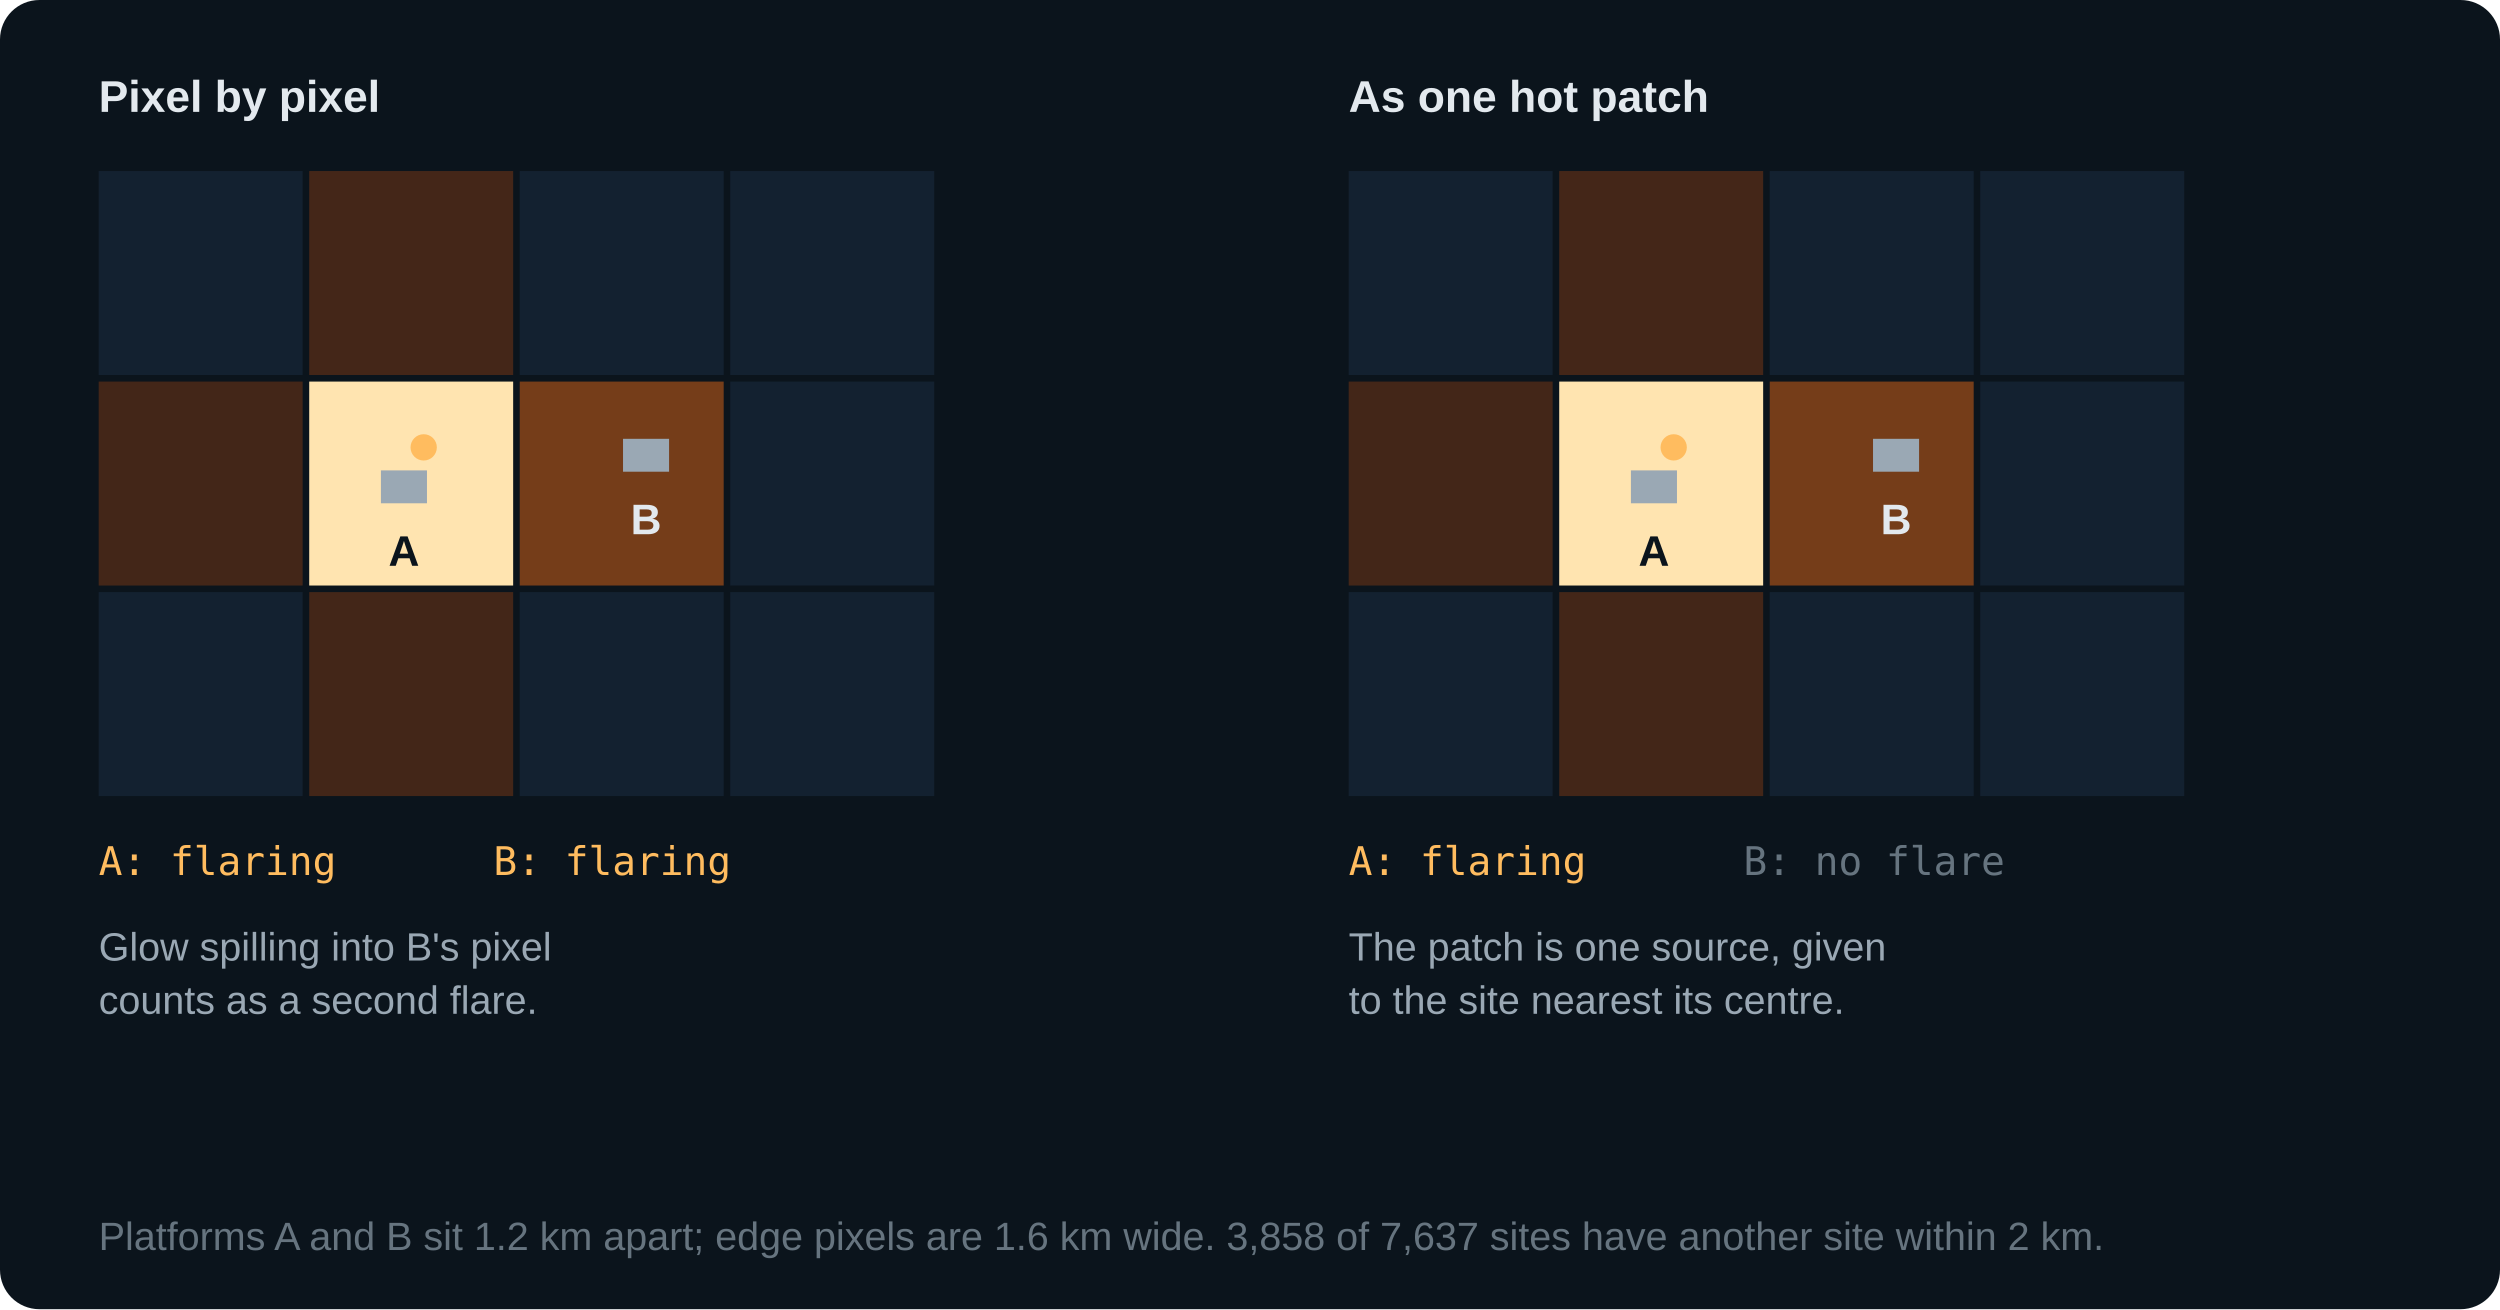
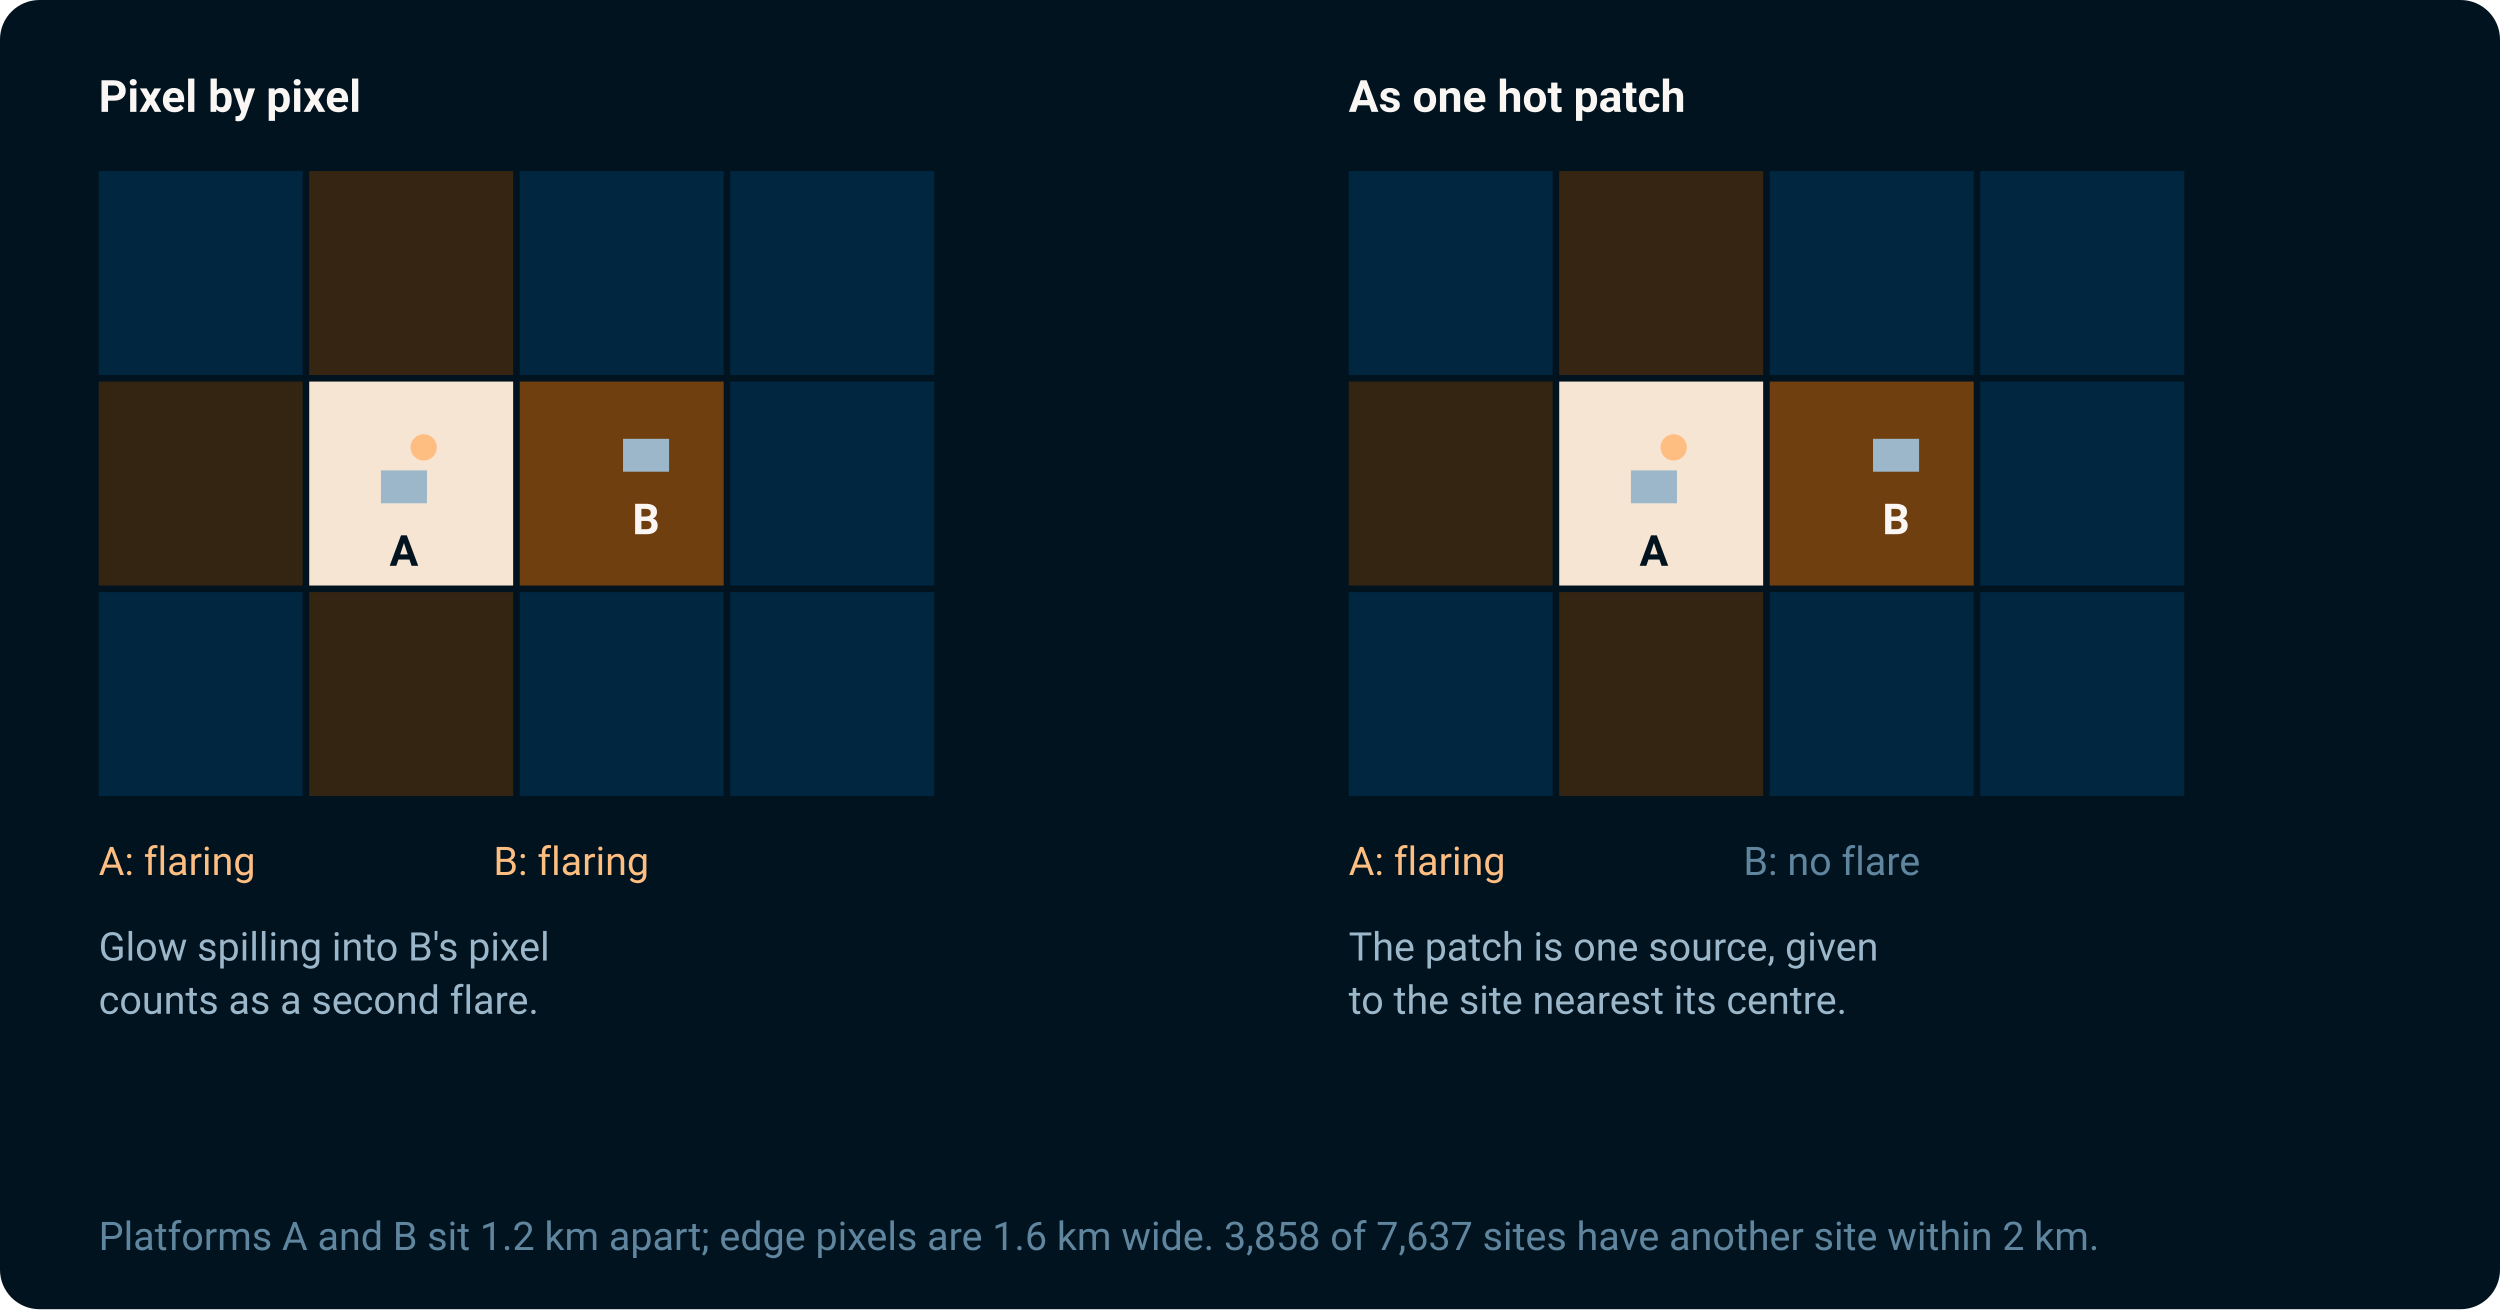
<svg xmlns="http://www.w3.org/2000/svg" viewBox="0 0 760 398" width="760" height="398" role="img" aria-label="Assigning one flare to one of two nearby platforms">
-   <rect width="760" height="398" rx="12" fill="#0b141c" />
-   <text x="30.0" y="34.0" fill="#e3e9ee" font-size="13.5" font-family="Archivo, 'Helvetica Neue', Arial, sans-serif" text-anchor="start" font-weight="650">Pixel by pixel</text>
-   <rect x="30.0" y="52.0" width="62.0" height="62.0" fill="#132130" rx="0" opacity="1" />
-   <rect x="94.0" y="52.0" width="62.0" height="62.0" fill="#923f13" rx="0" opacity="0.428" />
-   <rect x="158.0" y="52.0" width="62.0" height="62.0" fill="#132130" rx="0" opacity="1" />
-   <rect x="222.0" y="52.0" width="62.0" height="62.0" fill="#132130" rx="0" opacity="1" />
-   <rect x="30.0" y="116.0" width="62.0" height="62.0" fill="#923f13" rx="0" opacity="0.415" />
-   <rect x="94.0" y="116.0" width="62.0" height="62.0" fill="#ffe4b0" rx="0" opacity="1.0" />
-   <rect x="158.0" y="116.0" width="62.0" height="62.0" fill="#c95d18" rx="0" opacity="0.558" />
-   <rect x="222.0" y="116.0" width="62.0" height="62.0" fill="#132130" rx="0" opacity="1" />
-   <rect x="30.0" y="180.0" width="62.0" height="62.0" fill="#132130" rx="0" opacity="1" />
-   <rect x="94.0" y="180.0" width="62.0" height="62.0" fill="#923f13" rx="0" opacity="0.415" />
-   <rect x="158.0" y="180.0" width="62.0" height="62.0" fill="#132130" rx="0" opacity="1" />
-   <rect x="222.0" y="180.0" width="62.0" height="62.0" fill="#132130" rx="0" opacity="1" />
-   <rect x="115.8" y="143.0" width="14.0" height="10.0" fill="#9aa8b4" rx="0" />
-   <rect x="189.4" y="133.4" width="14.0" height="10.0" fill="#9aa8b4" rx="0" />
-   <text x="122.8" y="172.0" fill="#0b141c" font-size="13" font-family="Archivo, 'Helvetica Neue', Arial, sans-serif" text-anchor="middle" font-weight="700">A</text>
-   <text x="196.4" y="162.4" fill="#e3e9ee" font-size="13" font-family="Archivo, 'Helvetica Neue', Arial, sans-serif" text-anchor="middle" font-weight="700">B</text>
-   <circle cx="128.8" cy="136.0" r="4" fill="#ffbc5f" />
-   <text x="30.0" y="266.0" fill="#ffbc5f" font-size="12" font-family="'IBM Plex Mono', Menlo, Consolas, monospace" text-anchor="start" font-weight="400">A: flaring</text>
-   <text x="150.0" y="266.0" fill="#ffbc5f" font-size="12" font-family="'IBM Plex Mono', Menlo, Consolas, monospace" text-anchor="start" font-weight="400">B: flaring</text>
-   <text x="30.0" y="292.0" fill="#9aa8b4" font-size="12" font-family="Archivo, 'Helvetica Neue', Arial, sans-serif" text-anchor="start" font-weight="400">Glow spilling into B's pixel</text>
-   <text x="30.0" y="308.2" fill="#9aa8b4" font-size="12" font-family="Archivo, 'Helvetica Neue', Arial, sans-serif" text-anchor="start" font-weight="400">counts as a second flare.</text>
-   <text x="410.0" y="34.0" fill="#e3e9ee" font-size="13.5" font-family="Archivo, 'Helvetica Neue', Arial, sans-serif" text-anchor="start" font-weight="650">As one hot patch</text>
-   <rect x="410.0" y="52.0" width="62.0" height="62.0" fill="#132130" rx="0" opacity="1" />
-   <rect x="474.0" y="52.0" width="62.0" height="62.0" fill="#923f13" rx="0" opacity="0.428" />
-   <rect x="538.0" y="52.0" width="62.0" height="62.0" fill="#132130" rx="0" opacity="1" />
-   <rect x="602.0" y="52.0" width="62.0" height="62.0" fill="#132130" rx="0" opacity="1" />
-   <rect x="410.0" y="116.0" width="62.0" height="62.0" fill="#923f13" rx="0" opacity="0.415" />
-   <rect x="474.0" y="116.0" width="62.0" height="62.0" fill="#ffe4b0" rx="0" opacity="1.0" />
-   <rect x="538.0" y="116.0" width="62.0" height="62.0" fill="#c95d18" rx="0" opacity="0.558" />
-   <rect x="602.0" y="116.0" width="62.0" height="62.0" fill="#132130" rx="0" opacity="1" />
-   <rect x="410.0" y="180.0" width="62.0" height="62.0" fill="#132130" rx="0" opacity="1" />
-   <rect x="474.0" y="180.0" width="62.0" height="62.0" fill="#923f13" rx="0" opacity="0.415" />
-   <rect x="538.0" y="180.0" width="62.0" height="62.0" fill="#132130" rx="0" opacity="1" />
-   <rect x="602.0" y="180.0" width="62.0" height="62.0" fill="#132130" rx="0" opacity="1" />
-   <rect x="495.8" y="143.0" width="14.0" height="10.0" fill="#9aa8b4" rx="0" />
-   <rect x="569.4" y="133.4" width="14.0" height="10.0" fill="#9aa8b4" rx="0" />
-   <text x="502.8" y="172.0" fill="#0b141c" font-size="13" font-family="Archivo, 'Helvetica Neue', Arial, sans-serif" text-anchor="middle" font-weight="700">A</text>
-   <text x="576.4" y="162.4" fill="#e3e9ee" font-size="13" font-family="Archivo, 'Helvetica Neue', Arial, sans-serif" text-anchor="middle" font-weight="700">B</text>
-   <circle cx="508.8" cy="136.0" r="4" fill="#ffbc5f" />
-   <text x="410.0" y="266.0" fill="#ffbc5f" font-size="12" font-family="'IBM Plex Mono', Menlo, Consolas, monospace" text-anchor="start" font-weight="400">A: flaring</text>
-   <text x="530.0" y="266.0" fill="#66747f" font-size="12" font-family="'IBM Plex Mono', Menlo, Consolas, monospace" text-anchor="start" font-weight="400">B: no flare</text>
-   <text x="410.0" y="292.0" fill="#9aa8b4" font-size="12" font-family="Archivo, 'Helvetica Neue', Arial, sans-serif" text-anchor="start" font-weight="400">The patch is one source, given</text>
-   <text x="410.0" y="308.2" fill="#9aa8b4" font-size="12" font-family="Archivo, 'Helvetica Neue', Arial, sans-serif" text-anchor="start" font-weight="400">to the site nearest its centre.</text>
-   <text x="30.0" y="380.0" fill="#66747f" font-size="12" font-family="Archivo, 'Helvetica Neue', Arial, sans-serif" text-anchor="start" font-weight="400">Platforms A and B sit 1.2 km apart; edge pixels are 1.6 km wide. 3,858 of 7,637 sites have another site within 2 km.</text>
+   <rect width="760" height="398" rx="12" fill="#00131F" />
+   <text x="30.0" y="34.0" fill="#F9F6F3" font-size="13.5" font-family="'PP Neue Montreal', Roboto, Arial, sans-serif" text-anchor="start" font-weight="650">Pixel by pixel</text>
+   <rect x="30.0" y="52.0" width="62.0" height="62.0" fill="#002640" rx="0" opacity="1" />
+   <rect x="94.0" y="52.0" width="62.0" height="62.0" fill="#7E3D01" rx="0" opacity="0.428" />
+   <rect x="158.0" y="52.0" width="62.0" height="62.0" fill="#002640" rx="0" opacity="1" />
+   <rect x="222.0" y="52.0" width="62.0" height="62.0" fill="#002640" rx="0" opacity="1" />
+   <rect x="30.0" y="116.0" width="62.0" height="62.0" fill="#7E3D01" rx="0" opacity="0.415" />
+   <rect x="94.0" y="116.0" width="62.0" height="62.0" fill="#F7E5D4" rx="0" opacity="1.0" />
+   <rect x="158.0" y="116.0" width="62.0" height="62.0" fill="#CA6202" rx="0" opacity="0.558" />
+   <rect x="222.0" y="116.0" width="62.0" height="62.0" fill="#002640" rx="0" opacity="1" />
+   <rect x="30.0" y="180.0" width="62.0" height="62.0" fill="#002640" rx="0" opacity="1" />
+   <rect x="94.0" y="180.0" width="62.0" height="62.0" fill="#7E3D01" rx="0" opacity="0.415" />
+   <rect x="158.0" y="180.0" width="62.0" height="62.0" fill="#002640" rx="0" opacity="1" />
+   <rect x="222.0" y="180.0" width="62.0" height="62.0" fill="#002640" rx="0" opacity="1" />
+   <rect x="115.8" y="143.0" width="14.0" height="10.0" fill="#9CB7C9" rx="0" />
+   <rect x="189.4" y="133.4" width="14.0" height="10.0" fill="#9CB7C9" rx="0" />
+   <text x="122.8" y="172.0" fill="#00131F" font-size="13" font-family="'PP Neue Montreal', Roboto, Arial, sans-serif" text-anchor="middle" font-weight="700">A</text>
+   <text x="196.4" y="162.4" fill="#F9F6F3" font-size="13" font-family="'PP Neue Montreal', Roboto, Arial, sans-serif" text-anchor="middle" font-weight="700">B</text>
+   <circle cx="128.8" cy="136.0" r="4" fill="#FEBD81" />
+   <text x="30.0" y="266.0" fill="#FEBD81" font-size="12" font-family="Roboto, Arial, sans-serif" text-anchor="start" font-weight="400">A: flaring</text>
+   <text x="150.0" y="266.0" fill="#FEBD81" font-size="12" font-family="Roboto, Arial, sans-serif" text-anchor="start" font-weight="400">B: flaring</text>
+   <text x="30.0" y="292.0" fill="#9CB7C9" font-size="12" font-family="'PP Neue Montreal', Roboto, Arial, sans-serif" text-anchor="start" font-weight="400">Glow spilling into B's pixel</text>
+   <text x="30.0" y="308.2" fill="#9CB7C9" font-size="12" font-family="'PP Neue Montreal', Roboto, Arial, sans-serif" text-anchor="start" font-weight="400">counts as a second flare.</text>
+   <text x="410.0" y="34.0" fill="#F9F6F3" font-size="13.5" font-family="'PP Neue Montreal', Roboto, Arial, sans-serif" text-anchor="start" font-weight="650">As one hot patch</text>
+   <rect x="410.0" y="52.0" width="62.0" height="62.0" fill="#002640" rx="0" opacity="1" />
+   <rect x="474.0" y="52.0" width="62.0" height="62.0" fill="#7E3D01" rx="0" opacity="0.428" />
+   <rect x="538.0" y="52.0" width="62.0" height="62.0" fill="#002640" rx="0" opacity="1" />
+   <rect x="602.0" y="52.0" width="62.0" height="62.0" fill="#002640" rx="0" opacity="1" />
+   <rect x="410.0" y="116.0" width="62.0" height="62.0" fill="#7E3D01" rx="0" opacity="0.415" />
+   <rect x="474.0" y="116.0" width="62.0" height="62.0" fill="#F7E5D4" rx="0" opacity="1.0" />
+   <rect x="538.0" y="116.0" width="62.0" height="62.0" fill="#CA6202" rx="0" opacity="0.558" />
+   <rect x="602.0" y="116.0" width="62.0" height="62.0" fill="#002640" rx="0" opacity="1" />
+   <rect x="410.0" y="180.0" width="62.0" height="62.0" fill="#002640" rx="0" opacity="1" />
+   <rect x="474.0" y="180.0" width="62.0" height="62.0" fill="#7E3D01" rx="0" opacity="0.415" />
+   <rect x="538.0" y="180.0" width="62.0" height="62.0" fill="#002640" rx="0" opacity="1" />
+   <rect x="602.0" y="180.0" width="62.0" height="62.0" fill="#002640" rx="0" opacity="1" />
+   <rect x="495.8" y="143.0" width="14.0" height="10.0" fill="#9CB7C9" rx="0" />
+   <rect x="569.4" y="133.4" width="14.0" height="10.0" fill="#9CB7C9" rx="0" />
+   <text x="502.8" y="172.0" fill="#00131F" font-size="13" font-family="'PP Neue Montreal', Roboto, Arial, sans-serif" text-anchor="middle" font-weight="700">A</text>
+   <text x="576.4" y="162.4" fill="#F9F6F3" font-size="13" font-family="'PP Neue Montreal', Roboto, Arial, sans-serif" text-anchor="middle" font-weight="700">B</text>
+   <circle cx="508.8" cy="136.0" r="4" fill="#FEBD81" />
+   <text x="410.0" y="266.0" fill="#FEBD81" font-size="12" font-family="Roboto, Arial, sans-serif" text-anchor="start" font-weight="400">A: flaring</text>
+   <text x="530.0" y="266.0" fill="#60869F" font-size="12" font-family="Roboto, Arial, sans-serif" text-anchor="start" font-weight="400">B: no flare</text>
+   <text x="410.0" y="292.0" fill="#9CB7C9" font-size="12" font-family="'PP Neue Montreal', Roboto, Arial, sans-serif" text-anchor="start" font-weight="400">The patch is one source, given</text>
+   <text x="410.0" y="308.2" fill="#9CB7C9" font-size="12" font-family="'PP Neue Montreal', Roboto, Arial, sans-serif" text-anchor="start" font-weight="400">to the site nearest its centre.</text>
+   <text x="30.0" y="380.0" fill="#60869F" font-size="12" font-family="'PP Neue Montreal', Roboto, Arial, sans-serif" text-anchor="start" font-weight="400">Platforms A and B sit 1.2 km apart; edge pixels are 1.6 km wide. 3,858 of 7,637 sites have another site within 2 km.</text>
</svg>
